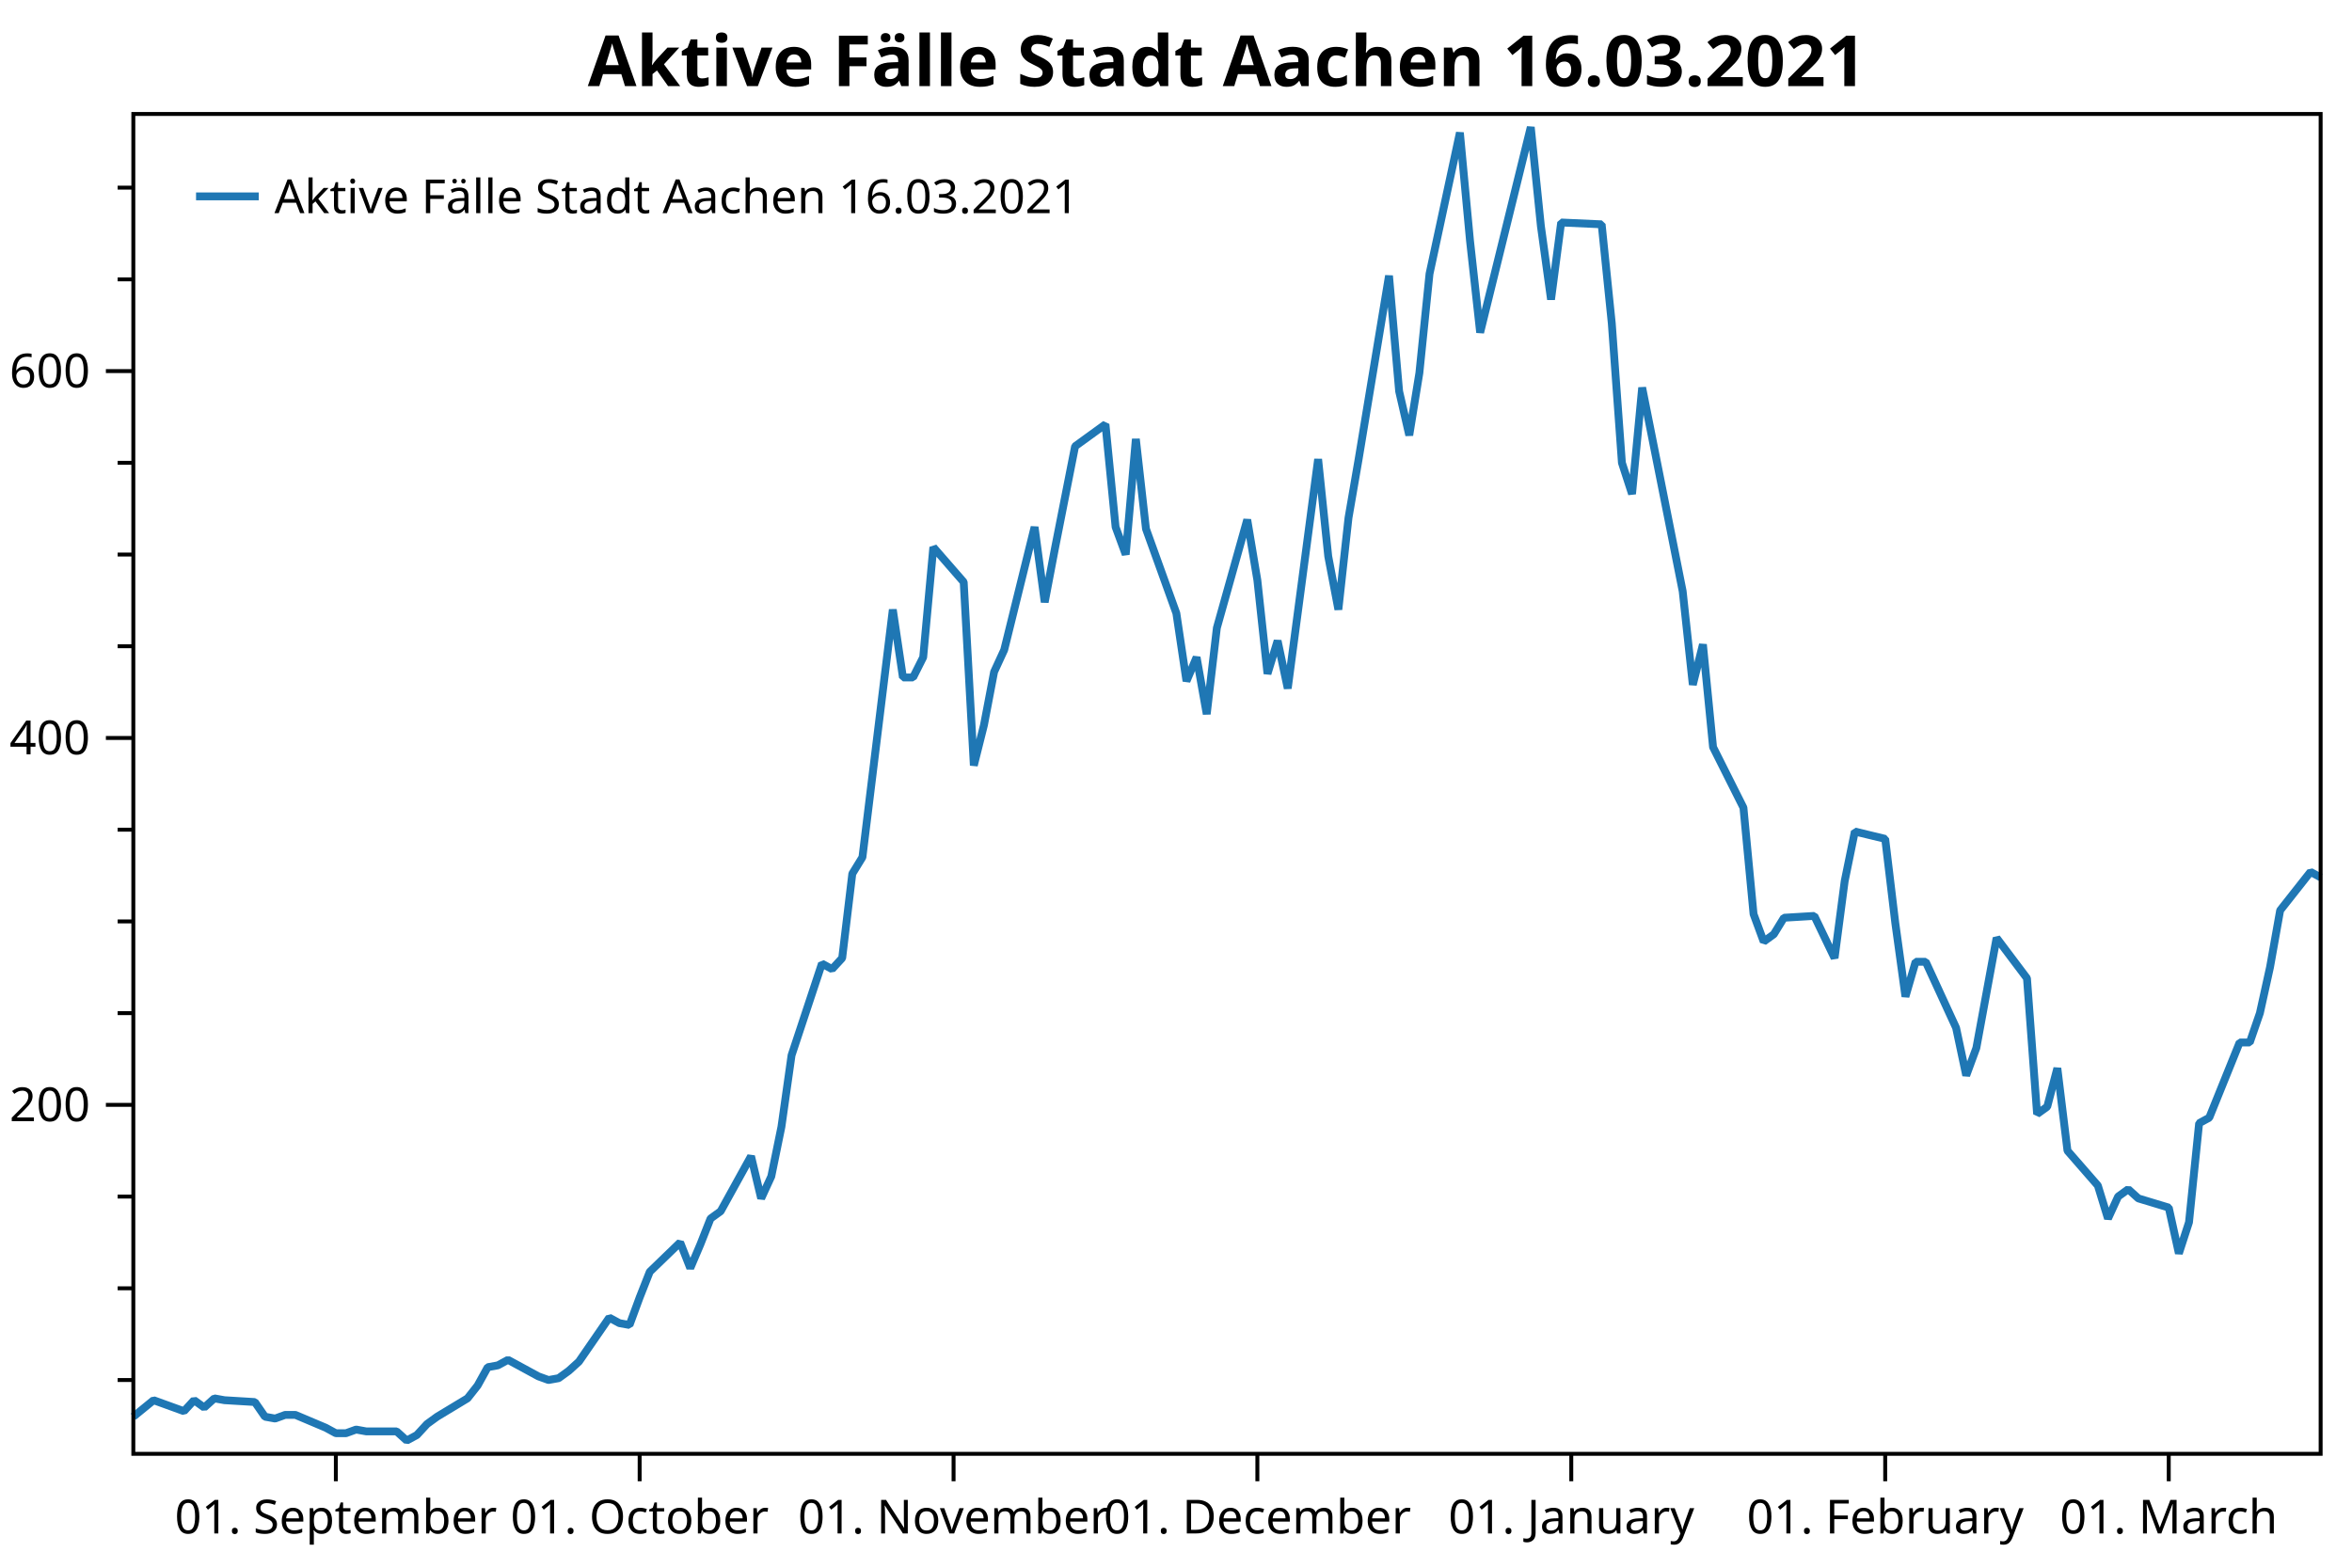
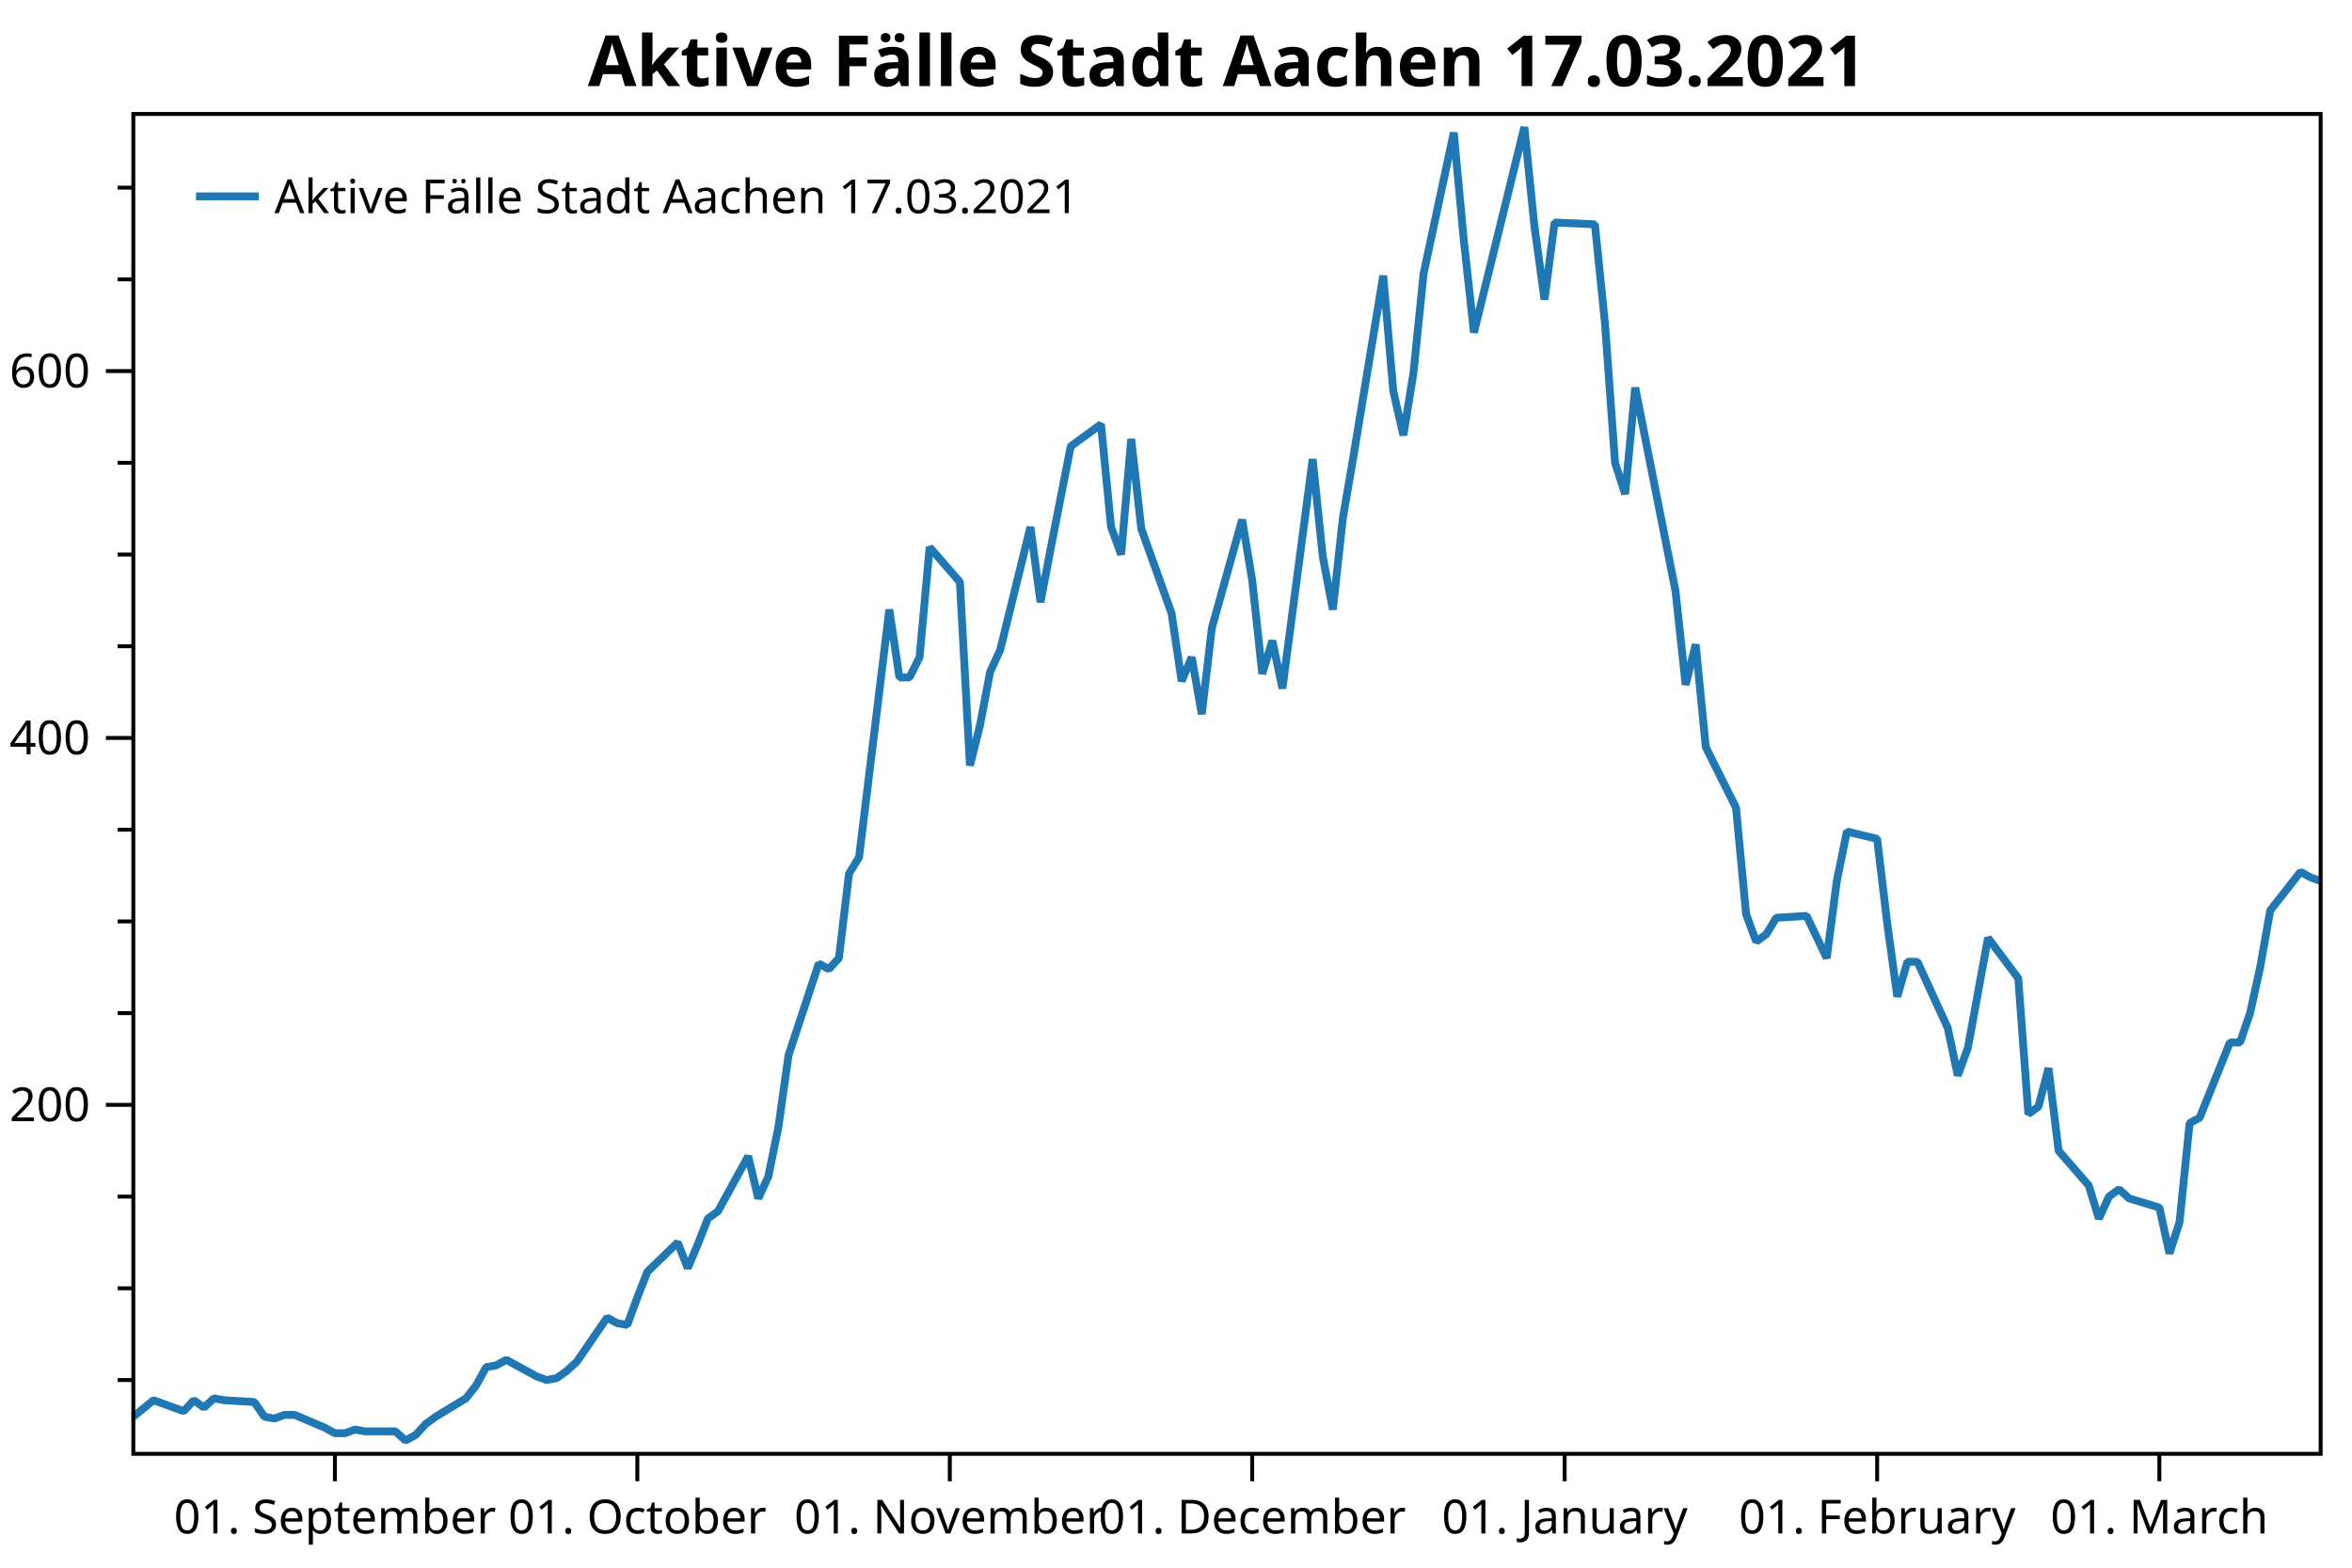
<svg xmlns="http://www.w3.org/2000/svg" width="600" height="400" version="1.1">
  <rect x="0" y="0" width="600" height="400" style="fill:rgb(255,255,255);stroke:none;" />
  <polyline points="34.012,352.116 30.012,352.116" style="fill:none;stroke:black;stroke-width:1" />
  <polyline points="34.012,328.713 30.012,328.713" style="fill:none;stroke:black;stroke-width:1" />
  <polyline points="34.012,305.31 30.012,305.31" style="fill:none;stroke:black;stroke-width:1" />
  <polyline points="34.012,258.504 30.012,258.504" style="fill:none;stroke:black;stroke-width:1" />
  <polyline points="34.012,235.101 30.012,235.101" style="fill:none;stroke:black;stroke-width:1" />
  <polyline points="34.012,211.698 30.012,211.698" style="fill:none;stroke:black;stroke-width:1" />
  <polyline points="34.012,164.892 30.012,164.892" style="fill:none;stroke:black;stroke-width:1" />
  <polyline points="34.012,141.489 30.012,141.489" style="fill:none;stroke:black;stroke-width:1" />
  <polyline points="34.012,118.086 30.012,118.086" style="fill:none;stroke:black;stroke-width:1" />
  <polyline points="34.012,71.28 30.012,71.28" style="fill:none;stroke:black;stroke-width:1" />
  <polyline points="34.012,47.877 30.012,47.877" style="fill:none;stroke:black;stroke-width:1" />
  <text dominant-baseline="middle" text-anchor="end" transform="translate(23.012,281.9071)" font-family="Segoe UI" font-size="12" font-weight="400" fill="black">200</text>
  <text dominant-baseline="middle" text-anchor="end" transform="translate(23.012,188.295)" font-family="Segoe UI" font-size="12" font-weight="400" fill="black">400</text>
  <text dominant-baseline="middle" text-anchor="end" transform="translate(23.012,94.6829)" font-family="Segoe UI" font-size="12" font-weight="400" fill="black">600</text>
  <polyline points="34.012,281.907 27.012,281.907" style="fill:none;stroke:black;stroke-width:1" />
  <polyline points="34.012,188.295 27.012,188.295" style="fill:none;stroke:black;stroke-width:1" />
  <polyline points="34.012,94.683 27.012,94.683" style="fill:none;stroke:black;stroke-width:1" />
-   <text dominant-baseline="hanging" text-anchor="middle" transform="translate(85.6776,381.947)" font-family="Segoe UI" font-size="12" font-weight="400" fill="black">01. September</text>
-   <text dominant-baseline="hanging" text-anchor="middle" transform="translate(163.1759,381.947)" font-family="Segoe UI" font-size="12" font-weight="400" fill="black">01. October</text>
-   <text dominant-baseline="hanging" text-anchor="middle" transform="translate(243.2575,381.947)" font-family="Segoe UI" font-size="12" font-weight="400" fill="black">01. November</text>
-   <text dominant-baseline="hanging" text-anchor="middle" transform="translate(320.7558,381.947)" font-family="Segoe UI" font-size="12" font-weight="400" fill="black">01. December</text>
-   <text dominant-baseline="hanging" text-anchor="middle" transform="translate(400.8374,381.947)" font-family="Segoe UI" font-size="12" font-weight="400" fill="black">01. January</text>
-   <text dominant-baseline="hanging" text-anchor="middle" transform="translate(480.9191,381.947)" font-family="Segoe UI" font-size="12" font-weight="400" fill="black">01. February</text>
-   <text dominant-baseline="hanging" text-anchor="middle" transform="translate(553.2508,381.947)" font-family="Segoe UI" font-size="12" font-weight="400" fill="black">01. March</text>
-   <polyline points="85.678,370.947 85.678,377.947" style="fill:none;stroke:black;stroke-width:1" />
-   <polyline points="163.176,370.947 163.176,377.947" style="fill:none;stroke:black;stroke-width:1" />
-   <polyline points="243.257,370.947 243.257,377.947" style="fill:none;stroke:black;stroke-width:1" />
-   <polyline points="320.756,370.947 320.756,377.947" style="fill:none;stroke:black;stroke-width:1" />
-   <polyline points="400.837,370.947 400.837,377.947" style="fill:none;stroke:black;stroke-width:1" />
-   <polyline points="480.919,370.947 480.919,377.947" style="fill:none;stroke:black;stroke-width:1" />
-   <polyline points="553.251,370.947 553.251,377.947" style="fill:none;stroke:black;stroke-width:1" />
-   <polyline points="34.012,361.477 39.179,357.265 46.928,360.073 49.512,357.265 52.095,359.137 54.678,356.797 57.261,357.265 65.011,357.733 67.595,361.477 70.178,361.945 72.761,361.009 75.344,361.009 83.094,364.286 85.678,365.69 88.261,365.69 90.844,364.754 93.427,365.222 101.177,365.222 103.76,367.562 106.344,366.158 108.927,363.35 111.51,361.477 119.26,356.797 121.843,353.52 124.427,348.84 127.01,348.372 129.593,346.967 137.343,351.18 139.926,352.116 142.51,351.648 145.093,349.776 147.676,347.436 155.426,336.202 158.009,337.606 160.593,338.074 163.176,331.053 165.759,324.501 173.509,317.012 176.092,323.565 178.676,317.48 181.259,310.927 183.842,309.055 191.592,295.013 194.175,305.778 196.758,300.161 199.342,287.524 201.925,269.269 209.675,245.866 212.258,247.271 214.841,244.462 217.425,222.931 220.008,218.719 227.758,155.531 230.341,172.849 232.924,172.849 235.508,167.7 238.091,139.617 245.841,148.51 248.424,195.316 251.007,185.019 253.591,171.445 256.174,165.828 263.924,134.468 266.507,153.659 269.09,140.085 274.257,113.873 282.007,108.257 284.59,134.468 287.173,141.489 289.757,112.001 292.34,134.936 300.09,156.467 302.673,173.785 305.256,167.7 307.839,182.21 310.423,160.211 318.173,132.596 320.756,148.042 323.339,171.913 325.922,163.488 328.506,175.657 336.255,117.15 338.839,141.957 341.422,155.531 344.005,132.128 346.589,117.15 354.338,70.344 356.922,99.832 359.505,111.065 362.088,95.151 364.672,69.876 372.421,33.835 375.005,61.451 377.588,84.854 390.504,32.431 393.088,57.706 395.671,76.428 398.254,56.77 408.587,57.238 411.171,82.513 413.754,118.086 416.337,126.043 418.92,98.895 429.253,150.85 431.837,174.721 434.42,164.424 437.003,190.635 444.753,206.081 447.336,233.229 449.92,240.25 452.503,238.377 455.086,234.165 462.836,233.697 468.003,244.462 470.586,224.804 473.169,212.166 480.919,214.038 483.502,235.569 486.086,254.292 488.669,245.398 491.252,245.398 499.002,262.248 501.585,274.418 504.169,267.397 506.752,253.355 509.335,239.314 517.085,249.611 519.668,284.247 522.251,282.375 524.835,272.546 527.418,293.609 535.168,302.502 537.751,310.927 540.334,305.31 542.918,303.438 545.501,305.778 553.251,308.118 555.834,319.82 558.417,311.863 561.001,286.588 563.584,285.183 571.334,265.993 573.917,265.993 576.5,258.504 579.084,246.803 581.667,232.293 589.417,222.463 592,223.868" style="fill:none;stroke:rgb(31,119,180);stroke-width:2;stroke-linejoin:bevel" />
-   <text dominant-baseline="hanging" text-anchor="middle" transform="translate(313.006,8)" font-family="Segoe UI" font-size="18" font-weight="700" fill="black">Aktive Fälle Stadt Aachen 16.03.2021</text>
+   <text dominant-baseline="hanging" text-anchor="middle" transform="translate(85.4395,381.947)" font-family="Segoe UI" font-size="12" font-weight="400" fill="black">01. September</text>
+   <text dominant-baseline="hanging" text-anchor="middle" transform="translate(162.5807,381.947)" font-family="Segoe UI" font-size="12" font-weight="400" fill="black">01. October</text>
+   <text dominant-baseline="hanging" text-anchor="middle" transform="translate(242.2932,381.947)" font-family="Segoe UI" font-size="12" font-weight="400" fill="black">01. November</text>
+   <text dominant-baseline="hanging" text-anchor="middle" transform="translate(319.4344,381.947)" font-family="Segoe UI" font-size="12" font-weight="400" fill="black">01. December</text>
+   <text dominant-baseline="hanging" text-anchor="middle" transform="translate(399.147,381.947)" font-family="Segoe UI" font-size="12" font-weight="400" fill="black">01. January</text>
+   <text dominant-baseline="hanging" text-anchor="middle" transform="translate(478.8596,381.947)" font-family="Segoe UI" font-size="12" font-weight="400" fill="black">01. February</text>
+   <text dominant-baseline="hanging" text-anchor="middle" transform="translate(550.858,381.947)" font-family="Segoe UI" font-size="12" font-weight="400" fill="black">01. March</text>
+   <polyline points="85.439,370.947 85.439,377.947" style="fill:none;stroke:black;stroke-width:1" />
+   <polyline points="162.581,370.947 162.581,377.947" style="fill:none;stroke:black;stroke-width:1" />
+   <polyline points="242.293,370.947 242.293,377.947" style="fill:none;stroke:black;stroke-width:1" />
+   <polyline points="319.434,370.947 319.434,377.947" style="fill:none;stroke:black;stroke-width:1" />
+   <polyline points="399.147,370.947 399.147,377.947" style="fill:none;stroke:black;stroke-width:1" />
+   <polyline points="478.86,370.947 478.86,377.947" style="fill:none;stroke:black;stroke-width:1" />
+   <polyline points="550.858,370.947 550.858,377.947" style="fill:none;stroke:black;stroke-width:1" />
+   <polyline points="34.012,361.477 39.155,357.265 46.869,360.073 49.44,357.265 52.012,359.137 54.583,356.797 57.154,357.265 64.868,357.733 67.44,361.477 70.011,361.945 72.583,361.009 75.154,361.009 82.868,364.286 85.439,365.69 88.011,365.69 90.582,364.754 93.154,365.222 100.868,365.222 103.439,367.562 106.01,366.158 108.582,363.35 111.153,361.477 118.867,356.797 121.439,353.52 124.01,348.84 126.581,348.372 129.153,346.967 136.867,351.18 139.438,352.116 142.01,351.648 144.581,349.776 147.152,347.436 154.867,336.202 157.438,337.606 160.009,338.074 162.581,331.053 165.152,324.501 172.866,317.012 175.438,323.565 178.009,317.48 180.58,310.927 183.152,309.055 190.866,295.013 193.437,305.778 196.008,300.161 198.58,287.524 201.151,269.269 208.865,245.866 211.437,247.271 214.008,244.462 216.579,222.931 219.151,218.719 226.865,155.531 229.436,172.849 232.008,172.849 234.579,167.7 237.15,139.617 244.865,148.51 247.436,195.316 250.007,185.019 252.579,171.445 255.15,165.828 262.864,134.468 265.436,153.659 268.007,140.085 273.15,113.873 280.864,108.257 283.435,134.468 286.007,141.489 288.578,112.001 291.149,134.936 298.863,156.467 301.435,173.785 304.006,167.7 306.578,182.21 309.149,160.211 316.863,132.596 319.434,148.042 322.006,171.913 324.577,163.488 327.149,175.657 334.863,117.15 337.434,141.957 340.005,155.531 342.577,132.128 345.148,117.15 352.862,70.344 355.434,99.832 358.005,111.065 360.576,95.151 363.148,69.876 370.862,33.835 373.433,61.451 376.005,84.854 388.861,32.431 391.433,57.706 394.004,76.428 396.576,56.77 406.861,57.238 409.433,82.513 412.004,118.086 414.575,126.043 417.147,98.895 427.432,150.85 430.003,174.721 432.575,164.424 435.146,190.635 442.86,206.081 445.432,233.229 448.003,240.25 450.575,238.377 453.146,234.165 460.86,233.697 466.003,244.462 468.574,224.804 471.146,212.166 478.86,214.038 481.431,235.569 484.002,254.292 486.574,245.398 489.145,245.398 496.859,262.248 499.431,274.418 502.002,267.397 504.573,253.355 507.145,239.314 514.859,249.611 517.43,284.247 520.001,282.375 522.573,272.546 525.144,293.609 532.858,302.502 535.43,310.927 538.001,305.31 540.572,303.438 543.144,305.778 550.858,308.118 553.429,319.82 556.001,311.863 558.572,286.588 561.144,285.183 568.858,265.993 571.429,265.993 574,258.504 576.572,246.803 579.143,232.293 586.857,222.463 589.429,223.868 592,224.804" style="fill:none;stroke:rgb(31,119,180);stroke-width:2;stroke-linejoin:bevel" />
+   <text dominant-baseline="hanging" text-anchor="middle" transform="translate(313.006,8)" font-family="Segoe UI" font-size="18" font-weight="700" fill="black">Aktive Fälle Stadt Aachen 17.03.2021</text>
  <polygon points="34.012,29.079 592,29.079 592,370.947 34.012,370.947" style="fill:none;stroke:black;stroke-width:1" />
  <polygon points="42.012,37.08 228.483,37.08 228.483,63.133 42.012,63.133" style="fill:none;stroke:none;" />
-   <text dominant-baseline="hanging" text-anchor="start" transform="translate(70.012,45.0795)" font-family="Segoe UI" font-size="12" font-weight="400" fill="black">Aktive Fälle Stadt Aachen 16.03.2021</text>
+   <text dominant-baseline="hanging" text-anchor="start" transform="translate(70.012,45.0795)" font-family="Segoe UI" font-size="12" font-weight="400" fill="black">Aktive Fälle Stadt Aachen 17.03.2021</text>
  <polyline points="50.012,50.106 66.012,50.106" style="fill:none;stroke:rgb(31,119,180);stroke-width:2" />
</svg>
